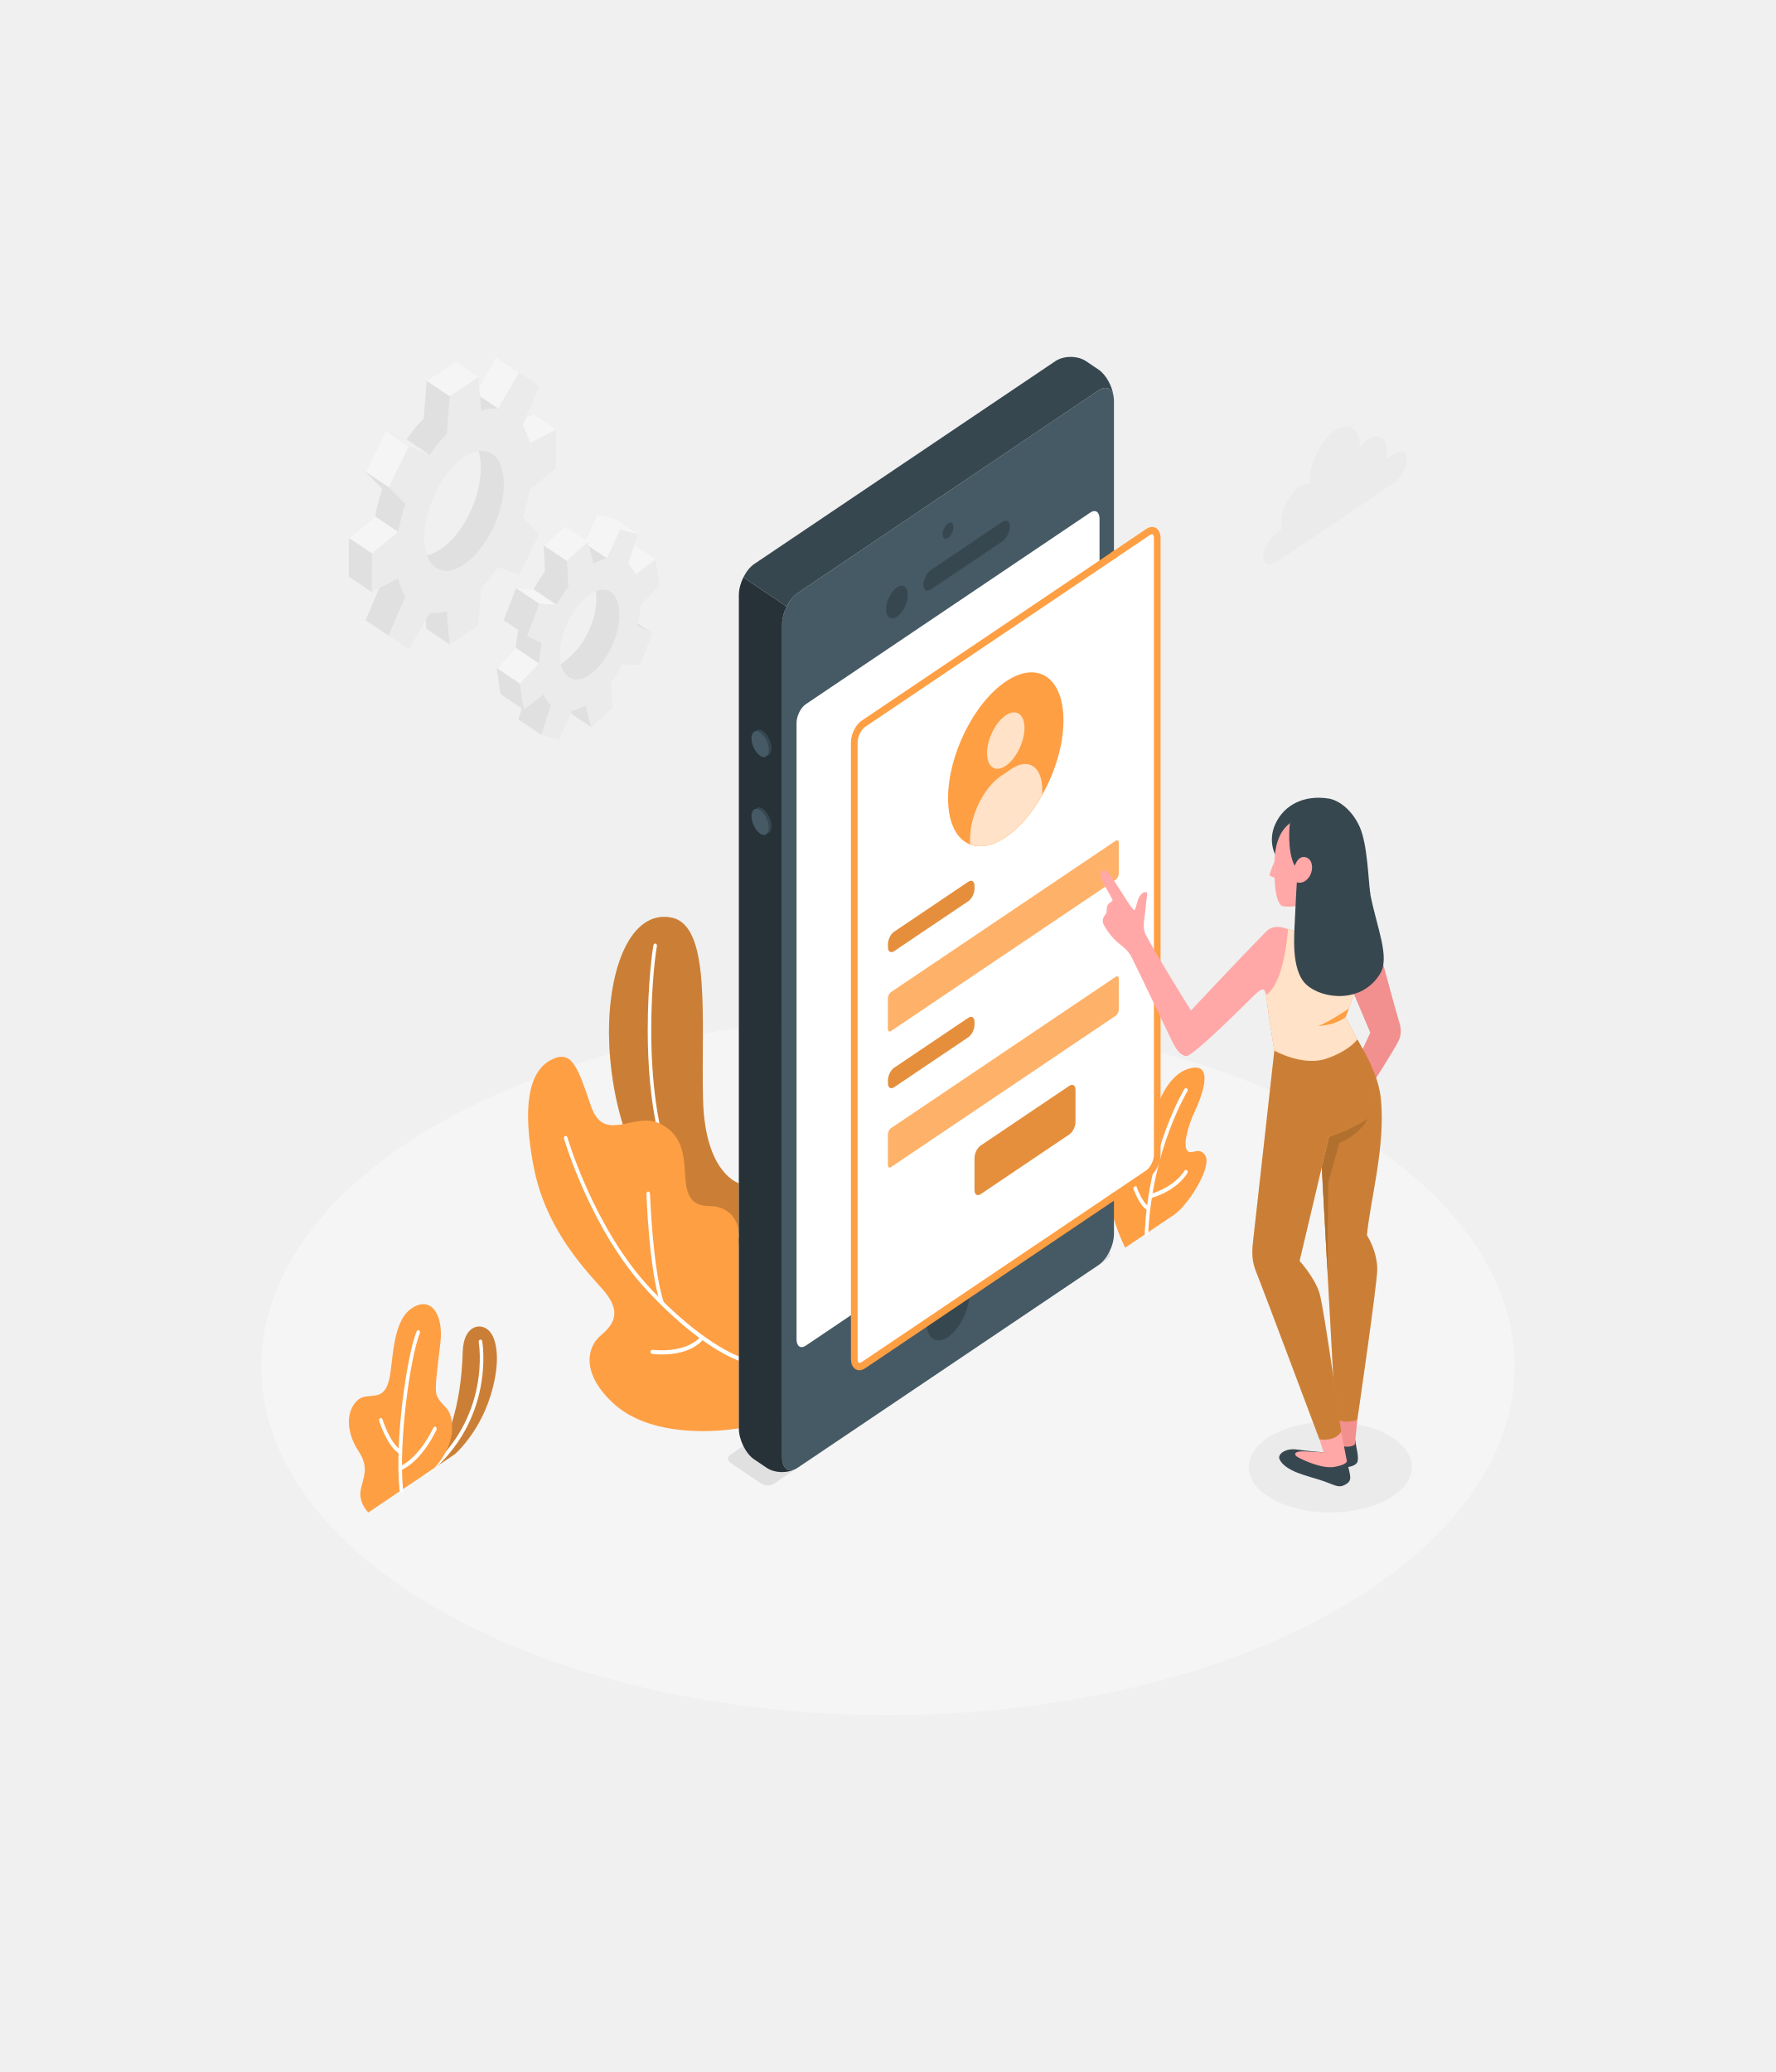
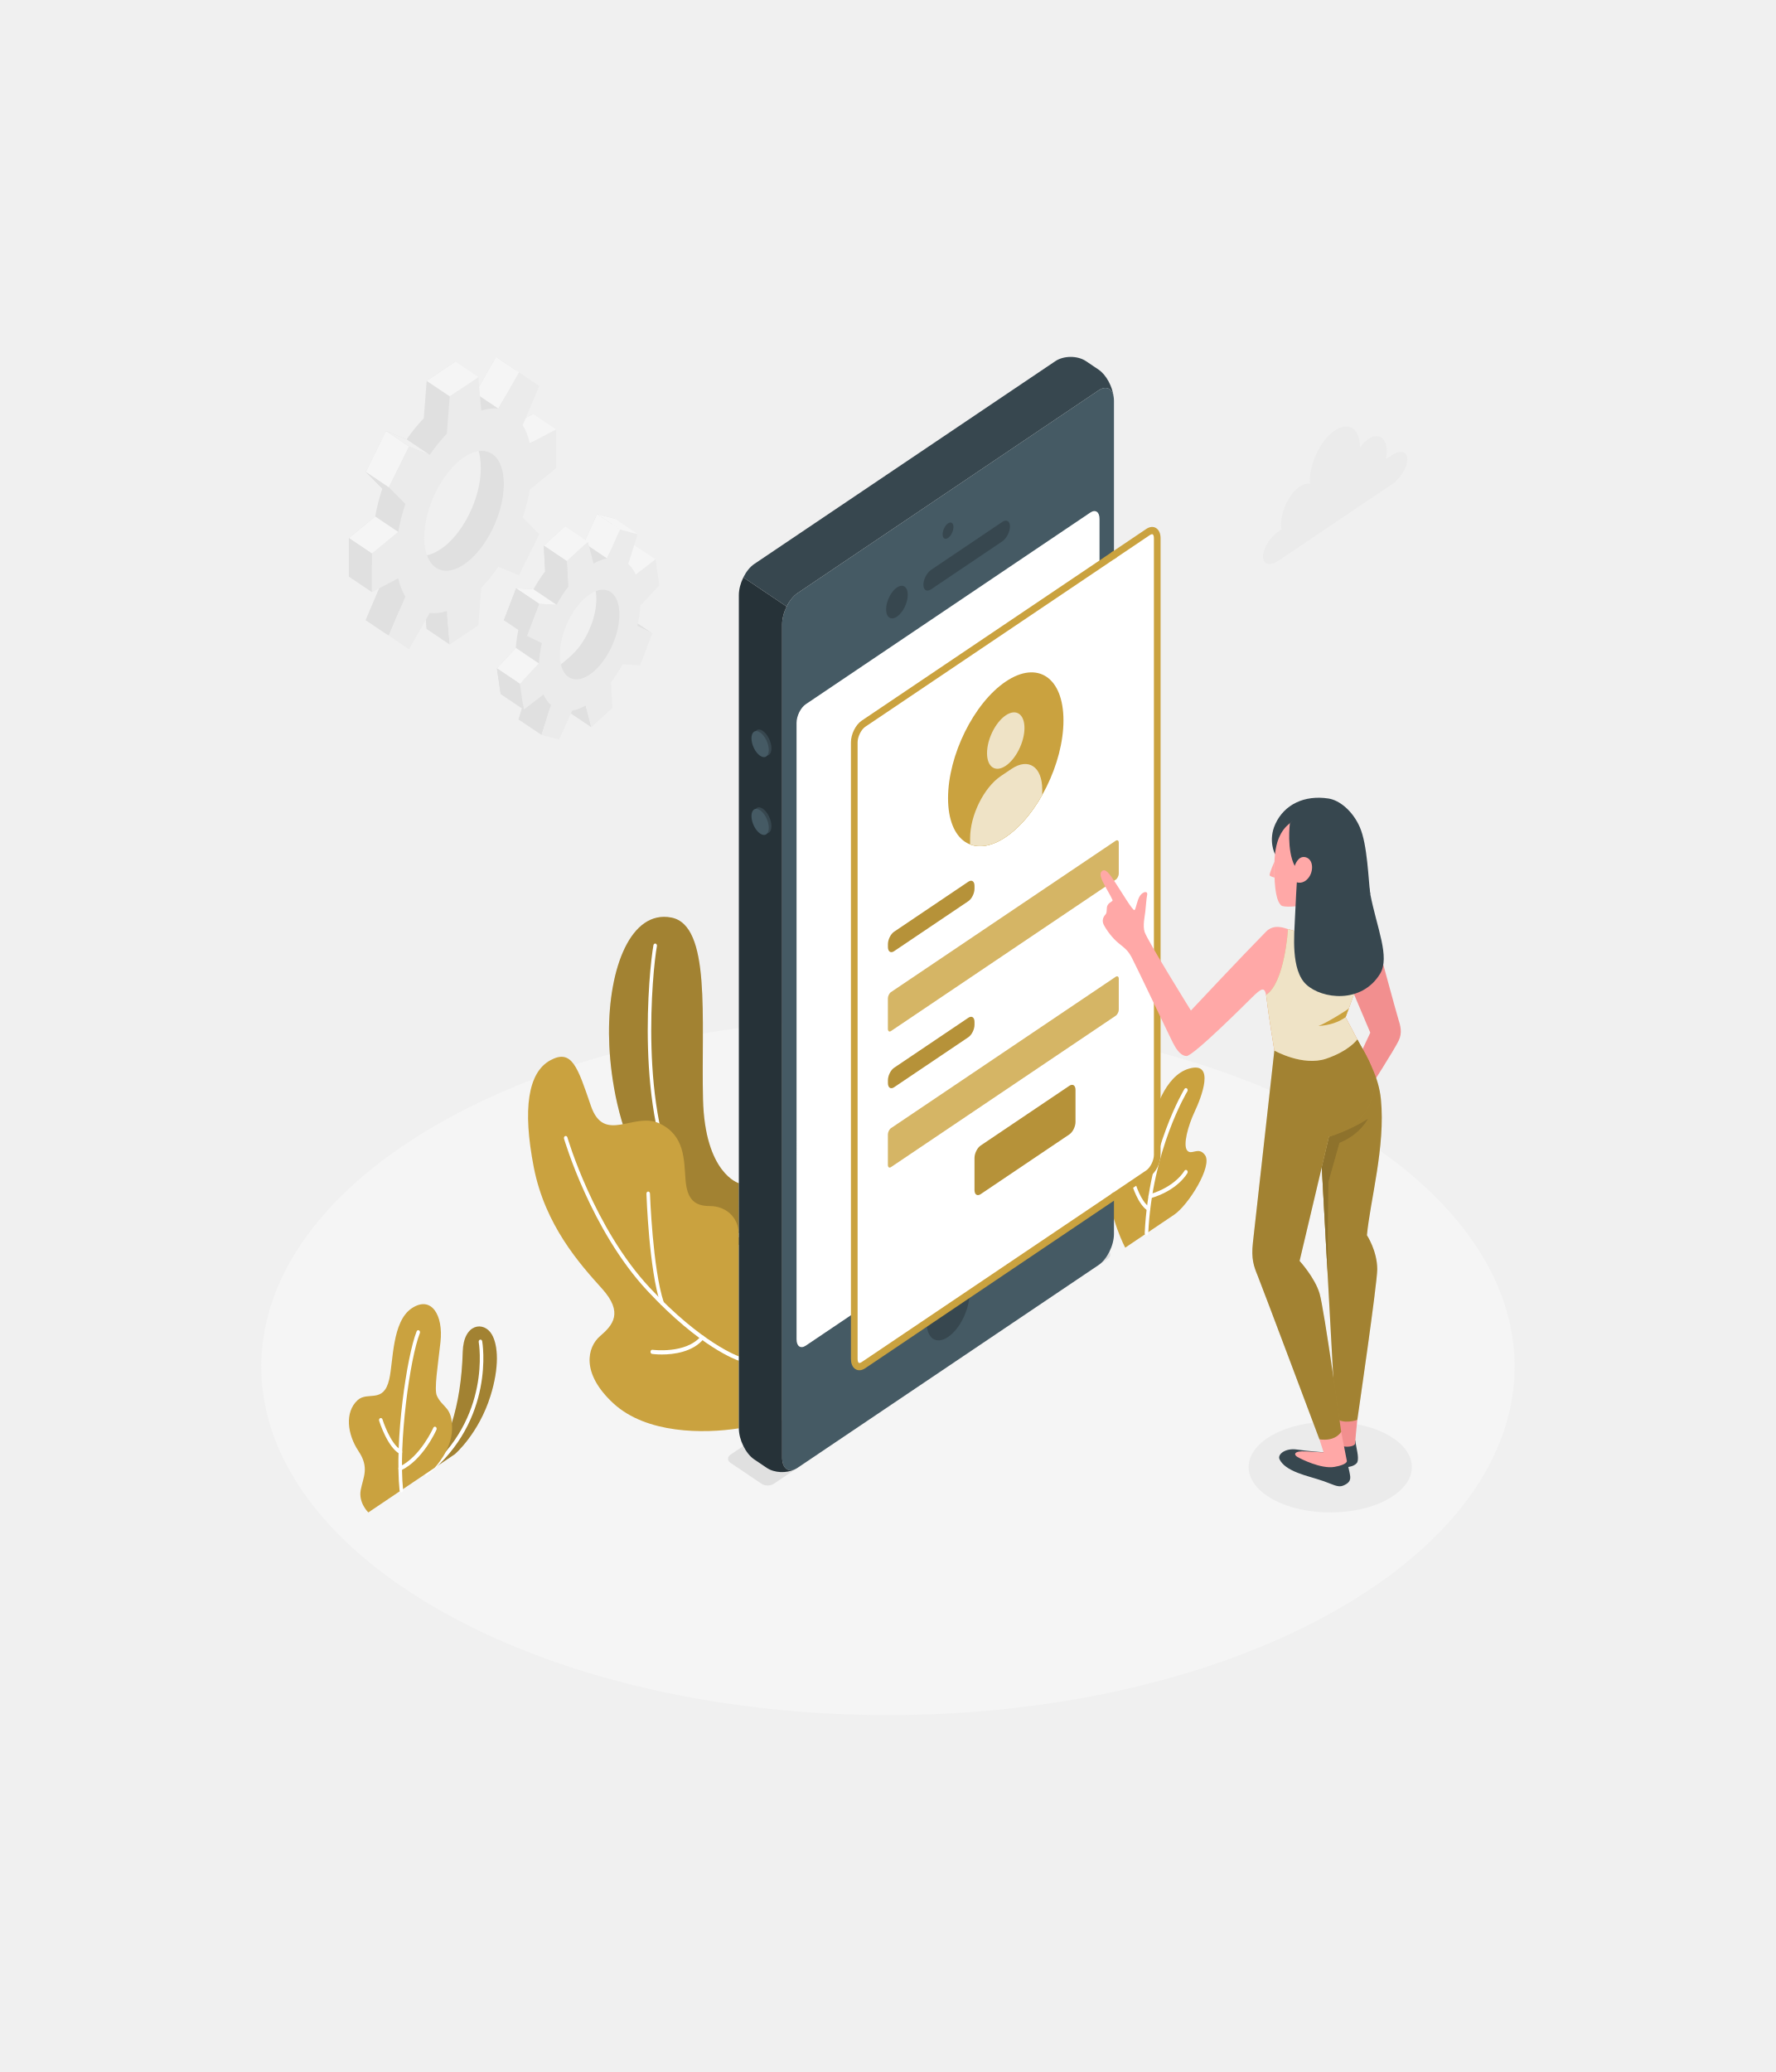
<svg xmlns="http://www.w3.org/2000/svg" width="570" height="665" viewBox="0 0 570 665" fill="none">
  <path d="M142.768 517.692C221.321 561.372 348.68 561.373 427.233 517.694C505.786 474.012 505.786 403.194 427.233 359.514C348.68 315.834 221.319 315.834 142.767 359.513C64.214 403.192 64.214 474.012 142.768 517.692Z" fill="#F5F5F5" />
  <path d="M408.441 481.149C418.672 486.838 435.257 486.838 445.487 481.149C455.717 475.462 455.717 466.239 445.487 460.55C435.257 454.863 418.672 454.863 408.441 460.55C398.212 466.239 398.212 475.461 408.441 481.149Z" fill="#EBEBEB" />
-   <path d="M136.748 472.935L146.009 466.697C146.009 466.697 153.649 460.146 157.433 447.983C160.295 438.779 159.901 431.777 157.848 428.268C155.323 423.95 148.789 424.704 148.529 433.809C148.019 451.736 143.535 464.14 136.748 472.935Z" fill="#FE9F43" />
+   <path d="M136.748 472.935L146.009 466.697C146.009 466.697 153.649 460.146 157.433 447.983C160.295 438.779 159.901 431.777 157.848 428.268C155.323 423.95 148.789 424.704 148.529 433.809C148.019 451.736 143.535 464.14 136.748 472.935Z" fill="#CAA23F" />
  <path opacity="0.2" d="M136.748 472.935L146.009 466.697C146.009 466.697 153.649 460.146 157.433 447.983C160.295 438.779 159.901 431.777 157.848 428.268C155.323 423.95 148.789 424.704 148.529 433.809C148.019 451.736 143.535 464.14 136.748 472.935Z" fill="black" />
  <path d="M136.749 473.601C136.568 473.601 136.391 473.501 136.279 473.314C136.1 473.012 136.164 472.598 136.423 472.39C157.851 455.09 153.701 430.989 153.656 430.747C153.59 430.388 153.786 430.034 154.093 429.957C154.403 429.877 154.704 430.108 154.77 430.467C154.817 430.717 159.146 455.661 137.072 473.483C136.973 473.564 136.861 473.601 136.749 473.601Z" fill="white" />
-   <path d="M118.225 485.413C118.225 485.413 115.001 482.35 115.781 478.205C116.562 474.058 118.641 471.077 115.066 465.728C111.491 460.377 110.567 453.251 114.772 449.386C118.022 446.398 123.094 450.634 124.926 442.715C126.262 436.943 125.806 424.163 132.118 419.911C138.429 415.66 142.348 422.06 141.379 430.729C140.513 438.484 139.292 445.951 140.234 447.984C142.075 451.958 145.239 451.425 145.096 458.711C144.961 465.495 139.464 471.109 139.464 471.109L118.225 485.413Z" fill="#FE9F43" />
+   <path d="M118.225 485.413C118.225 485.413 115.001 482.35 115.781 478.205C116.562 474.058 118.641 471.077 115.066 465.728C111.491 460.377 110.567 453.251 114.772 449.386C118.022 446.398 123.094 450.634 124.926 442.715C126.262 436.943 125.806 424.163 132.118 419.911C138.429 415.66 142.348 422.06 141.379 430.729C140.513 438.484 139.292 445.951 140.234 447.984C142.075 451.958 145.239 451.425 145.096 458.711C144.961 465.495 139.464 471.109 139.464 471.109L118.225 485.413Z" fill="#CAA23F" />
  <path d="M128.818 478.942C128.533 478.942 128.288 478.695 128.252 478.357C126.621 462.598 130.508 435.389 133.724 427.301C133.857 426.967 134.193 426.819 134.481 426.978C134.767 427.132 134.891 427.527 134.758 427.86C131.599 435.808 127.824 463.134 129.384 478.199C129.422 478.562 129.199 478.893 128.886 478.938C128.863 478.941 128.841 478.942 128.818 478.942Z" fill="white" />
  <path d="M128.509 466.674C128.425 466.674 128.34 466.652 128.259 466.607C124.303 464.351 121.797 456.336 121.692 455.996C121.586 455.65 121.74 455.27 122.035 455.145C122.331 455.021 122.657 455.199 122.764 455.546C122.788 455.625 125.22 463.391 128.76 465.411C129.042 465.572 129.16 465.971 129.021 466.301C128.923 466.537 128.721 466.674 128.509 466.674Z" fill="white" />
  <path d="M128.445 471.985C128.219 471.985 128.005 471.827 127.916 471.566C127.8 471.226 127.941 470.839 128.233 470.703C134.89 467.591 139.039 458.337 139.08 458.244C139.225 457.918 139.568 457.787 139.847 457.958C140.128 458.125 140.237 458.527 140.093 458.854C139.917 459.252 135.704 468.643 128.656 471.937C128.588 471.969 128.516 471.985 128.445 471.985Z" fill="white" />
-   <path d="M361.154 400.437C361.154 400.437 356.169 391.031 355.688 380.79C355.207 370.551 357.133 366.3 359.776 365.079C362.418 363.859 362.619 367.617 363.983 369.844C365.349 372.072 368.11 370.797 369.131 363.871C370.151 356.947 373.893 345.211 381.635 342.972C390.186 340.501 385.6 352.202 383.454 356.768C381.306 361.334 379.632 367.551 381.049 369.245C382.464 370.938 384.658 367.809 386.764 370.71C389.305 374.211 381.406 386.796 376.872 389.85L361.154 400.437Z" fill="#FE9F43" />
+   <path d="M361.154 400.437C361.154 400.437 356.169 391.031 355.688 380.79C355.207 370.551 357.133 366.3 359.776 365.079C362.418 363.859 362.619 367.617 363.983 369.844C365.349 372.072 368.11 370.797 369.131 363.871C370.151 356.947 373.893 345.211 381.635 342.972C390.186 340.501 385.6 352.202 383.454 356.768C381.306 361.334 379.632 367.551 381.049 369.245C382.464 370.938 384.658 367.809 386.764 370.71C389.305 374.211 381.406 386.796 376.872 389.85L361.154 400.437Z" fill="#CAA23F" />
  <path d="M367.983 396.475C367.972 396.475 367.962 396.475 367.953 396.474C367.638 396.454 367.398 396.141 367.414 395.776C368.669 368.541 380.061 349.681 380.176 349.493C380.36 349.192 380.716 349.126 380.971 349.34C381.227 349.553 381.285 349.969 381.102 350.267C380.989 350.452 369.787 369.017 368.55 395.846C368.536 396.2 368.285 396.475 367.983 396.475Z" fill="white" />
  <path d="M368.633 388.624C368.54 388.624 368.445 388.597 368.357 388.54C365.164 386.479 363.396 380.363 363.323 380.103C363.224 379.754 363.386 379.378 363.685 379.262C363.982 379.142 364.307 379.337 364.405 379.684C364.422 379.742 366.107 385.568 368.909 387.375C369.184 387.553 369.284 387.958 369.131 388.279C369.029 388.5 368.834 388.624 368.633 388.624Z" fill="white" />
  <path d="M369.192 384.592C368.937 384.592 368.704 384.393 368.64 384.091C368.563 383.733 368.747 383.373 369.052 383.284C377.28 380.856 380.13 375.825 380.158 375.774C380.328 375.466 380.681 375.377 380.944 375.572C381.209 375.769 381.289 376.179 381.119 376.487C380.998 376.712 378.036 382.004 369.331 384.571C369.285 384.586 369.239 384.592 369.192 384.592Z" fill="white" />
-   <path d="M237.145 379.76C237.145 379.76 226.213 376.65 225.644 352.77C225.03 326.994 228.323 296.922 215.43 294.476C202.538 292.03 195.303 310.474 195.469 331.907C195.613 350.725 202.109 391.556 237.144 399.558L237.145 379.76Z" fill="#FE9F43" />
+   <path d="M237.145 379.76C237.145 379.76 226.213 376.65 225.644 352.77C225.03 326.994 228.323 296.922 215.43 294.476C202.538 292.03 195.303 310.474 195.469 331.907C195.613 350.725 202.109 391.556 237.144 399.558L237.145 379.76Z" fill="#CAA23F" />
  <path opacity="0.2" d="M237.145 379.76C237.145 379.76 226.213 376.65 225.644 352.77C225.03 326.994 228.323 296.922 215.43 294.476C202.538 292.03 195.303 310.474 195.469 331.907C195.613 350.725 202.109 391.556 237.144 399.558L237.145 379.76Z" fill="black" />
  <path d="M237.144 397.103C237.11 397.103 237.075 397.099 237.041 397.093C229.158 395.417 222.742 390.358 217.97 382.054C203.807 357.404 208.269 311.392 209.734 303.354C209.8 302.994 210.101 302.768 210.41 302.842C210.718 302.919 210.914 303.272 210.849 303.631C209.4 311.579 204.974 357.05 218.916 381.315C223.509 389.308 229.676 394.176 237.244 395.784C237.554 395.851 237.759 396.198 237.702 396.558C237.655 396.879 237.414 397.103 237.144 397.103Z" fill="white" />
-   <path d="M237.145 458.41C225.842 460.198 207.483 460.166 196.909 450.435C186.334 440.705 188.533 432.318 192.602 428.82C196.669 425.321 200.202 421.323 193.205 413.56C186.206 405.797 174.958 393.321 171.321 374.605C167.684 355.891 169.474 344.195 176.633 340.294C183.579 336.51 185.408 342.522 189.659 354.919C193.91 367.317 203.478 356.688 211.659 360.558C219.839 364.427 219.518 372.089 220.033 378.675C220.55 385.26 223.251 387.081 227.882 387.081C232.514 387.081 237.143 390.2 237.144 396.437L237.145 458.41Z" fill="#FE9F43" />
+   <path d="M237.145 458.41C225.842 460.198 207.483 460.166 196.909 450.435C186.334 440.705 188.533 432.318 192.602 428.82C196.669 425.321 200.202 421.323 193.205 413.56C186.206 405.797 174.958 393.321 171.321 374.605C167.684 355.891 169.474 344.195 176.633 340.294C183.579 336.51 185.408 342.522 189.659 354.919C193.91 367.317 203.478 356.688 211.659 360.558C219.839 364.427 219.518 372.089 220.033 378.675C220.55 385.26 223.251 387.081 227.882 387.081C232.514 387.081 237.143 390.2 237.144 396.437L237.145 458.41Z" fill="#CAA23F" />
  <path d="M237.145 436.681C237.095 436.681 237.042 436.673 236.991 436.657C236.502 436.497 224.812 432.527 207.8 414.294C189.677 394.871 181.12 365.75 181.035 365.459C180.935 365.111 181.095 364.733 181.393 364.616C181.692 364.501 182.015 364.686 182.115 365.032C182.198 365.322 190.668 394.127 208.571 413.314C225.356 431.302 237.181 435.336 237.299 435.375C237.602 435.474 237.778 435.84 237.693 436.195C237.623 436.489 237.395 436.681 237.145 436.681Z" fill="white" />
  <path d="M212.535 418.94C212.307 418.94 212.091 418.779 212.003 418.517C208.345 407.548 207.516 384.102 207.483 383.11C207.471 382.744 207.716 382.434 208.031 382.418C208.322 382.422 208.61 382.689 208.622 383.056C208.63 383.297 209.477 407.273 213.066 418.033C213.18 418.376 213.035 418.762 212.741 418.895C212.673 418.925 212.603 418.94 212.535 418.94Z" fill="white" />
  <path d="M212.439 434.714C210.667 434.714 209.442 434.552 209.294 434.531C208.981 434.488 208.758 434.157 208.794 433.791C208.832 433.428 209.112 433.157 209.428 433.21C209.534 433.222 220.141 434.621 225.012 428.825C225.231 428.56 225.593 428.56 225.818 428.814C226.043 429.071 226.046 429.494 225.826 429.755C222.261 433.999 216.153 434.714 212.439 434.714Z" fill="white" />
  <path d="M204.229 182.866L203.004 174.574L196.661 179.443C196.026 178.025 195.21 176.887 194.25 176.028L197.285 166.45L191.635 164.977L187.46 174.257C186.077 174.506 184.617 175.05 183.112 175.909L181.305 168.915L174.538 175.122L174.982 183.368C173.612 185.146 172.359 187.09 171.24 189.136L165.649 188.814L161.728 199.066L166.53 201.454C166.023 203.66 165.697 205.847 165.581 207.952L159.486 214.491L160.71 222.784L167.052 217.915C167.687 219.332 168.503 220.471 169.464 221.33L166.428 230.907L172.079 232.381L178.051 225.589C179.435 225.341 179.097 222.309 180.602 221.45L182.408 228.444L189.176 222.237L189.002 218.993C190.371 217.216 195.543 213.293 196.661 211.247L198.066 208.545L201.986 198.293L200.16 194.433L198.133 189.407L204.229 182.866ZM183.558 210.198C178.367 214.959 176.785 215.998 175.846 209.637C174.907 203.275 177.944 193.574 183.136 188.813C188.328 184.05 190.321 183.695 191.259 190.056C192.197 196.418 188.75 205.435 183.558 210.198Z" fill="#E0E0E0" />
  <path d="M191.636 164.977L199.028 169.949L194.854 179.23L187.46 174.256L191.636 164.977Z" fill="#F5F5F5" />
  <path d="M210.398 179.548L204.057 184.418L196.663 179.443L203.006 174.574L210.398 179.548Z" fill="#F5F5F5" />
  <path d="M209.379 203.267L204.578 200.877L197.186 195.902L201.986 198.292L209.379 203.267Z" fill="#E0E0E0" />
  <path d="M166.428 230.905L173.822 235.88L176.857 226.302L169.464 221.328L166.428 230.905Z" fill="#E0E0E0" />
  <path d="M189.803 233.418L182.409 228.444L180.603 221.449L187.996 226.423L189.803 233.418Z" fill="#E0E0E0" />
  <path d="M211.621 187.839L210.397 179.546L204.055 184.416C203.42 182.998 202.603 181.859 201.643 181L204.679 171.423L199.028 169.949L194.853 179.23C193.47 179.479 192.009 180.023 190.504 180.882L188.697 173.887L181.93 180.094L182.373 188.34C181.004 190.117 179.75 192.063 178.632 194.109L173.04 193.787L169.12 204.038L173.922 206.427C173.414 208.632 173.089 210.82 172.973 212.926L166.877 219.465L168.102 227.758L174.444 222.889C175.079 224.305 175.895 225.445 176.855 226.304L173.82 235.881L179.471 237.355L183.646 228.074C185.029 227.827 186.489 227.282 187.994 226.422L189.801 233.417L196.568 227.21L196.124 218.964C197.494 217.187 198.747 215.241 199.866 213.196L205.457 213.517L209.377 203.266L204.575 200.877C205.082 198.672 205.408 196.484 205.522 194.38L211.621 187.839ZM190.951 215.171C185.759 219.933 180.789 218.635 179.849 212.274C178.91 205.912 182.359 196.894 187.55 192.132C192.742 187.37 197.711 188.666 198.65 195.028C199.59 201.39 196.142 210.408 190.951 215.171Z" fill="#EBEBEB" />
  <path d="M188.699 173.888L181.306 168.914L174.539 175.121L181.931 180.095L188.699 173.888Z" fill="#F5F5F5" />
  <path d="M174.539 175.121L174.982 183.367L182.374 188.34L181.931 180.095L174.539 175.121Z" fill="#E0E0E0" />
  <path d="M178.634 194.109L171.239 189.134L165.649 188.812L173.042 193.787L178.634 194.109Z" fill="#F5F5F5" />
  <path d="M165.648 188.812L161.728 199.064L169.121 204.038L173.041 193.787L165.648 188.812Z" fill="#E0E0E0" />
  <path d="M172.974 212.927L165.581 207.953L159.486 214.493L166.879 219.467L172.974 212.927Z" fill="#F5F5F5" />
  <path d="M168.103 227.759L160.71 222.785L159.486 214.492L166.879 219.466L168.103 227.759Z" fill="#E0E0E0" />
  <path d="M199.028 169.949L191.636 164.977L197.286 166.45L204.679 171.424L199.028 169.949Z" fill="#F5F5F5" />
  <path d="M171.106 145.254V132.868L162.657 137.311C162.148 135.024 161.373 133.063 160.375 131.445L165.698 118.923L159.196 114.543L152.563 126.183C150.863 125.985 149.02 126.18 147.067 126.811L146.14 116.053L136.947 122.245L136.02 134.251C134.067 136.253 132.224 138.54 130.524 141.027L123.891 138.325L117.389 151.461L122.712 156.812C121.715 159.772 120.939 162.779 120.43 165.753L111.981 172.692V185.077L120.43 180.633C120.939 182.921 121.715 184.881 122.712 186.5L117.389 199.022L123.891 203.4L130.524 191.761C132.224 191.96 134.067 191.763 136.02 191.134L136.947 201.892L146.14 195.7L147.067 183.694C149.806 182.627 152.738 180.153 154.437 177.666L159.195 179.621L165.697 166.485L161.708 162.475C162.704 159.514 162.81 154.781 162.655 152.194L171.106 145.254ZM141.545 176.176C134.491 180.927 130.107 177.557 130.107 168.056C130.107 158.554 135.936 146.914 142.989 142.163C150.042 137.412 154.315 140.868 154.315 150.369C154.316 159.872 148.598 171.426 141.545 176.176Z" fill="#E0E0E0" />
  <path d="M166.591 119.517L159.196 114.543L152.564 126.183L159.957 131.156L166.591 119.517Z" fill="#F5F5F5" />
  <path d="M178.499 137.841L171.106 132.867L162.657 137.311L170.05 142.285L178.499 137.841Z" fill="#F5F5F5" />
  <path d="M144.341 206.865L136.948 201.891L136.021 191.133L143.416 196.107L144.341 206.865Z" fill="#E0E0E0" />
  <path d="M117.392 199.022L124.785 203.996L130.107 191.474L122.714 186.5L117.392 199.022Z" fill="#E0E0E0" />
  <path d="M178.499 150.227V137.84L170.05 142.284C169.541 139.996 168.764 138.036 167.768 136.417L173.091 123.895L166.589 119.516L159.956 131.156C158.257 130.958 156.414 131.153 154.461 131.784L153.534 121.027L144.341 127.219L143.414 139.225C141.461 141.227 139.618 143.514 137.918 146.001L131.285 143.299L124.783 156.436L130.106 161.787C129.109 164.748 128.333 167.753 127.824 170.727L119.375 177.666V190.051L127.824 185.607C128.333 187.895 129.109 189.855 130.106 191.474L124.783 203.996L131.285 208.374L137.918 196.735C139.618 196.932 141.461 196.737 143.414 196.108L144.341 206.866L153.534 200.674L154.461 188.668C156.414 186.667 158.257 184.378 159.956 181.893L166.589 184.595L173.091 171.459L167.768 166.108C168.764 163.148 169.541 160.142 170.05 157.168L178.499 150.227ZM148.937 181.149C141.884 185.9 136.166 182.048 136.166 172.547C136.166 163.045 141.884 151.49 148.937 146.739C155.991 141.989 161.709 145.84 161.709 155.342C161.709 164.845 155.991 176.398 148.937 181.149Z" fill="#EBEBEB" />
  <path d="M130.526 141.027L137.919 146.001L131.285 143.298L123.893 138.324L130.526 141.027Z" fill="#F0F0F0" />
  <path d="M123.881 138.326L117.386 151.465L124.778 156.439L131.274 143.3L123.881 138.326Z" fill="#F5F5F5" />
  <path d="M117.392 151.461L124.785 156.435L130.107 161.787L122.714 156.812L117.392 151.461Z" fill="#E0E0E0" />
  <path d="M120.433 165.754L127.826 170.728L119.377 177.667L111.983 172.693L120.433 165.754Z" fill="#F5F5F5" />
  <path d="M111.983 172.691L119.377 177.666V190.049L111.983 185.076V172.691Z" fill="#E0E0E0" />
  <path d="M153.535 121.025L146.141 116.051L136.948 122.243L144.341 127.217L153.535 121.025Z" fill="#F5F5F5" />
  <path d="M248.381 476.209L355.57 404.01C356.66 403.275 356.661 402.084 355.571 401.348L345.655 394.655C344.565 393.918 342.797 393.917 341.706 394.652L234.489 466.851C233.398 467.587 233.398 468.777 234.489 469.511L244.432 476.209C245.523 476.942 247.291 476.942 248.381 476.209Z" fill="#E0E0E0" />
  <path d="M352.607 125.283L255.972 190.373C253.247 192.21 251.036 196.676 251.036 200.348V467.771C251.036 471.444 253.247 472.933 255.972 471.096L352.608 406.007C355.335 404.17 357.544 399.704 357.544 396.032L357.543 128.609C357.543 124.936 355.332 123.446 352.607 125.283Z" fill="#455A64" />
  <path d="M255.972 190.373L352.607 125.282C355.045 123.641 357.064 124.663 357.467 127.522C357.096 124.095 355.07 120.292 352.607 118.632L348.588 115.924C345.861 114.088 341.441 114.088 338.715 115.924L242.082 181.015C240.718 181.932 239.485 183.508 238.591 185.313L252.483 194.67C253.375 192.866 254.61 191.292 255.972 190.373Z" fill="#37474F" />
  <path d="M237.146 458.415C237.146 462.088 239.355 466.554 242.082 468.39L246.101 471.097C248.566 472.757 252.404 472.901 255.135 471.56C252.809 472.59 251.036 471.06 251.036 467.772V200.349C251.036 198.513 251.589 196.478 252.483 194.673L238.591 185.316C237.697 187.121 237.146 189.156 237.146 190.993V458.415Z" fill="#263238" />
  <path d="M258.63 226.015L349.951 164.504C351.588 163.401 352.913 164.295 352.913 166.499L352.915 364.383C352.915 366.586 351.588 369.266 349.952 370.368L258.631 431.88C256.995 432.981 255.669 432.088 255.669 429.885L255.668 232.001C255.667 229.796 256.994 227.116 258.63 226.015Z" fill="white" />
  <path d="M304.29 167.972C303.331 168.619 302.554 170.189 302.554 171.481C302.554 172.774 303.332 173.296 304.29 172.65C305.25 172.005 306.026 170.434 306.026 169.141C306.026 167.85 305.25 167.326 304.29 167.972Z" fill="#37474F" />
  <path d="M304.293 410.623C300.506 413.174 297.436 419.377 297.436 424.479C297.436 429.58 300.504 431.648 304.293 429.097C308.079 426.547 311.149 420.344 311.149 415.242C311.147 410.142 308.079 408.073 304.293 410.623Z" fill="#37474F" />
  <path d="M287.888 188.557C285.97 189.85 284.416 192.991 284.416 195.575C284.416 198.16 285.97 199.206 287.889 197.915C289.808 196.623 291.362 193.482 291.362 190.898C291.362 188.312 289.807 187.266 287.888 188.557Z" fill="#37474F" />
  <path d="M296.38 187.681C296.38 189.403 297.486 190.056 298.848 189.137L321.697 173.748C323.059 172.83 324.165 170.689 324.165 168.967C324.164 167.244 323.059 166.591 321.696 167.51L298.848 182.9C297.486 183.819 296.38 185.959 296.38 187.681Z" fill="#37474F" />
  <path d="M244.83 234.575C246.365 235.609 247.608 238.122 247.608 240.19C247.608 242.257 246.365 243.095 244.83 242.062C243.296 241.028 242.051 238.515 242.051 236.448C242.051 234.381 243.296 233.542 244.83 234.575Z" fill="#37474F" />
  <path d="M244.83 259.547C246.365 260.581 247.608 263.095 247.608 265.163C247.608 267.231 246.365 268.067 244.83 267.034C243.296 266.001 242.051 263.487 242.051 261.419C242.052 259.352 243.296 258.515 244.83 259.547Z" fill="#37474F" />
  <path d="M243.972 235.076C245.506 236.11 246.751 238.623 246.751 240.69C246.751 242.757 245.507 243.596 243.972 242.561C242.437 241.528 241.193 239.014 241.193 236.948C241.193 234.879 242.438 234.041 243.972 235.076Z" fill="#455A64" />
  <path d="M243.972 260.048C245.506 261.082 246.751 263.595 246.751 265.664C246.751 267.73 245.507 268.568 243.972 267.535C242.437 266.501 241.193 263.988 241.193 261.92C241.193 259.851 242.438 259.015 243.972 260.048Z" fill="#455A64" />
-   <path d="M371.436 172.756C371.436 170.552 370.11 169.66 368.473 170.761L357.543 178.124L277.152 232.273C275.516 233.376 274.19 236.054 274.19 238.258L274.192 436.142C274.192 438.346 275.517 439.239 277.153 438.137L357.572 383.968L368.474 376.625C370.11 375.522 371.437 372.842 371.437 370.64L371.436 172.756Z" fill="white" stroke="#FE9F43" stroke-miterlimit="10" />
-   <path d="M275.83 439.275C275.45 439.275 275.093 439.169 274.774 438.954C274.031 438.453 273.622 437.454 273.622 436.141L273.621 238.257C273.621 235.805 275.047 232.923 276.867 231.697L357.258 177.547L357.828 178.699L277.437 232.848C275.986 233.826 274.761 236.302 274.761 238.257L274.762 436.141C274.762 436.947 274.974 437.553 275.344 437.803C275.715 438.053 276.27 437.962 276.868 437.561L357.287 383.391L357.857 384.541L277.438 438.71C276.882 439.087 276.335 439.275 275.83 439.275Z" fill="#FE9F43" stroke="#FE9F43" stroke-miterlimit="10" />
-   <path d="M357.857 384.541L357.287 383.39L368.189 376.049C369.64 375.07 370.867 372.592 370.867 370.64L370.866 172.756C370.866 171.95 370.654 171.345 370.283 171.095C369.915 170.846 369.359 170.932 368.758 171.337L357.828 178.699L357.258 177.548L368.188 170.185C369.162 169.529 370.109 169.441 370.853 169.943C371.596 170.444 372.006 171.442 372.006 172.756L372.007 370.64C372.007 373.091 370.581 375.973 368.759 377.201L357.857 384.541Z" fill="#FE9F43" stroke="#FE9F43" stroke-miterlimit="10" />
-   <path d="M322.814 218.741C333.045 211.85 341.337 217.436 341.337 231.217C341.337 244.999 333.045 261.755 322.814 268.647C312.584 275.538 304.292 269.952 304.292 256.171C304.292 242.389 312.584 225.631 322.814 218.741Z" fill="#FE9F43" />
-   <path d="M322.814 229.586C326.133 227.351 328.823 229.164 328.823 233.634C328.823 238.105 326.133 243.542 322.814 245.777C319.496 248.012 316.804 246.2 316.804 241.728C316.804 237.258 319.496 231.822 322.814 229.586Z" fill="#FE9F43" />
-   <path d="M334.526 253.427C334.526 246.081 330.106 243.103 324.654 246.777L321.245 249.072C315.794 252.744 311.373 261.677 311.373 269.022V270.999C314.525 272.219 318.492 271.558 322.814 268.646C327.258 265.652 331.336 260.793 334.526 255.129V253.427Z" fill="#FE9F43" />
+   <path d="M371.436 172.756C371.436 170.552 370.11 169.66 368.473 170.761L357.543 178.124L277.152 232.273C275.516 233.376 274.19 236.054 274.19 238.258L274.192 436.142C274.192 438.346 275.517 439.239 277.153 438.137L357.572 383.968L368.474 376.625C370.11 375.522 371.437 372.842 371.437 370.64L371.436 172.756Z" fill="white" stroke="#CAA23F" stroke-miterlimit="10" />
+   <path d="M275.83 439.275C275.45 439.275 275.093 439.169 274.774 438.954C274.031 438.453 273.622 437.454 273.622 436.141L273.621 238.257C273.621 235.805 275.047 232.923 276.867 231.697L357.258 177.547L357.828 178.699L277.437 232.848C275.986 233.826 274.761 236.302 274.761 238.257L274.762 436.141C274.762 436.947 274.974 437.553 275.344 437.803C275.715 438.053 276.27 437.962 276.868 437.561L357.287 383.391L357.857 384.541L277.438 438.71C276.882 439.087 276.335 439.275 275.83 439.275Z" fill="#CAA23F" stroke="#CAA23F" stroke-miterlimit="10" />
+   <path d="M357.857 384.541L357.287 383.39L368.189 376.049C369.64 375.07 370.867 372.592 370.867 370.64L370.866 172.756C370.866 171.95 370.654 171.345 370.283 171.095C369.915 170.846 369.359 170.932 368.758 171.337L357.828 178.699L357.258 177.548L368.188 170.185C369.162 169.529 370.109 169.441 370.853 169.943C371.596 170.444 372.006 171.442 372.006 172.756L372.007 370.64C372.007 373.091 370.581 375.973 368.759 377.201L357.857 384.541Z" fill="#CAA23F" stroke="#CAA23F" stroke-miterlimit="10" />
+   <path d="M322.814 218.741C333.045 211.85 341.337 217.436 341.337 231.217C341.337 244.999 333.045 261.755 322.814 268.647C312.584 275.538 304.292 269.952 304.292 256.171C304.292 242.389 312.584 225.631 322.814 218.741Z" fill="#CAA23F" />
+   <path d="M322.814 229.586C326.133 227.351 328.823 229.164 328.823 233.634C328.823 238.105 326.133 243.542 322.814 245.777C319.496 248.012 316.804 246.2 316.804 241.728C316.804 237.258 319.496 231.822 322.814 229.586Z" fill="#CAA23F" />
+   <path d="M334.526 253.427C334.526 246.081 330.106 243.103 324.654 246.777L321.245 249.072C315.794 252.744 311.373 261.677 311.373 269.022V270.999C314.525 272.219 318.492 271.558 322.814 268.646C327.258 265.652 331.336 260.793 334.526 255.129V253.427Z" fill="#CAA23F" />
  <path opacity="0.7" d="M322.814 229.586C326.133 227.351 328.823 229.164 328.823 233.634C328.823 238.105 326.133 243.542 322.814 245.777C319.496 248.012 316.804 246.2 316.804 241.728C316.804 237.258 319.496 231.822 322.814 229.586Z" fill="white" />
  <path opacity="0.7" d="M334.526 253.427C334.526 246.081 330.106 243.103 324.654 246.777L321.245 249.072C315.794 252.744 311.373 261.677 311.373 269.022V270.999C314.525 272.219 318.492 271.558 322.814 268.646C327.258 265.652 331.336 260.793 334.526 255.129V253.427Z" fill="white" />
-   <path d="M286.974 299.037L310.809 282.982C311.9 282.248 312.784 282.844 312.784 284.312V285.23C312.784 286.7 311.901 288.486 310.809 289.22L286.974 305.274C285.884 306.01 284.999 305.414 284.999 303.944V303.027C284.999 301.557 285.884 299.771 286.974 299.037Z" fill="#FE9F43" />
+   <path d="M286.974 299.037L310.809 282.982C311.9 282.248 312.784 282.844 312.784 284.312V285.23C312.784 286.7 311.901 288.486 310.809 289.22L286.974 305.274C285.884 306.01 284.999 305.414 284.999 303.944V303.027C284.999 301.557 285.884 299.771 286.974 299.037Z" fill="#CAA23F" />
  <path opacity="0.1" d="M286.974 299.037L310.809 282.982C311.9 282.248 312.784 282.844 312.784 284.312V285.23C312.784 286.7 311.901 288.486 310.809 289.22L286.974 305.274C285.884 306.01 284.999 305.414 284.999 303.944V303.027C284.999 301.557 285.884 299.771 286.974 299.037Z" fill="black" />
-   <path d="M285.987 318.417L358.104 269.841C358.649 269.474 359.091 269.771 359.091 270.506V280.323C359.091 281.057 358.649 281.951 358.104 282.318L285.987 330.893C285.442 331.26 285 330.962 285 330.228V320.412C285 319.677 285.442 318.784 285.987 318.417Z" fill="#FE9F43" />
+   <path d="M285.987 318.417L358.104 269.841C358.649 269.474 359.091 269.771 359.091 270.506V280.323C359.091 281.057 358.649 281.951 358.104 282.318L285.987 330.893C285.442 331.26 285 330.962 285 330.228V320.412C285 319.677 285.442 318.784 285.987 318.417Z" fill="#CAA23F" />
  <path opacity="0.2" d="M285.987 318.417L358.104 269.841C358.649 269.474 359.091 269.771 359.091 270.506V280.323C359.091 281.057 358.649 281.951 358.104 282.318L285.987 330.893C285.442 331.26 285 330.962 285 330.228V320.412C285 319.677 285.442 318.784 285.987 318.417Z" fill="white" />
-   <path d="M286.974 342.705L310.809 326.65C311.9 325.916 312.784 326.511 312.784 327.98V328.898C312.784 330.367 311.901 332.154 310.809 332.888L286.974 348.943C285.884 349.678 284.999 349.081 284.999 347.613V346.695C284.999 345.225 285.884 343.44 286.974 342.705Z" fill="#FE9F43" />
+   <path d="M286.974 342.705L310.809 326.65C311.9 325.916 312.784 326.511 312.784 327.98V328.898C312.784 330.367 311.901 332.154 310.809 332.888L286.974 348.943C285.884 349.678 284.999 349.081 284.999 347.613V346.695C284.999 345.225 285.884 343.44 286.974 342.705Z" fill="#CAA23F" />
  <path opacity="0.1" d="M286.974 342.705L310.809 326.65C311.9 325.916 312.784 326.511 312.784 327.98V328.898C312.784 330.367 311.901 332.154 310.809 332.888L286.974 348.943C285.884 349.678 284.999 349.081 284.999 347.613V346.695C284.999 345.225 285.884 343.44 286.974 342.705Z" fill="black" />
-   <path d="M285.987 362.084L358.104 313.509C358.649 313.142 359.091 313.44 359.091 314.174V323.99C359.091 324.725 358.649 325.618 358.104 325.985L285.987 374.561C285.442 374.928 285 374.632 285 373.896V364.079C285 363.345 285.442 362.453 285.987 362.084Z" fill="#FE9F43" />
+   <path d="M285.987 362.084L358.104 313.509C358.649 313.142 359.091 313.44 359.091 314.174V323.99C359.091 324.725 358.649 325.618 358.104 325.985L285.987 374.561C285.442 374.928 285 374.632 285 373.896V364.079C285 363.345 285.442 362.453 285.987 362.084Z" fill="#CAA23F" />
  <path opacity="0.2" d="M285.987 362.084L358.104 313.509C358.649 313.142 359.091 313.44 359.091 314.174V323.99C359.091 324.725 358.649 325.618 358.104 325.985L285.987 374.561C285.442 374.928 285 374.632 285 373.896V364.079C285 363.345 285.442 362.453 285.987 362.084Z" fill="white" />
-   <path d="M314.759 367.66L343.224 348.487C344.315 347.752 345.199 348.347 345.199 349.817V360.093C345.199 361.561 344.315 363.348 343.224 364.083L314.759 383.257C313.668 383.991 312.784 383.396 312.784 381.927V371.65C312.784 370.181 313.668 368.394 314.759 367.66Z" fill="#FE9F43" />
+   <path d="M314.759 367.66L343.224 348.487C344.315 347.752 345.199 348.347 345.199 349.817V360.093C345.199 361.561 344.315 363.348 343.224 364.083L314.759 383.257C313.668 383.991 312.784 383.396 312.784 381.927V371.65C312.784 370.181 313.668 368.394 314.759 367.66Z" fill="#CAA23F" />
  <path opacity="0.1" d="M314.759 367.66L343.224 348.487C344.315 347.752 345.199 348.347 345.199 349.817V360.093C345.199 361.561 344.315 363.348 343.224 364.083L314.759 383.257C313.668 383.991 312.784 383.396 312.784 381.927V371.65C312.784 370.181 313.668 368.394 314.759 367.66Z" fill="black" />
  <path d="M382.246 324.329C382.246 324.329 368.241 301.79 367.387 299.109C366.743 297.087 367.431 294.08 367.591 292.682C367.752 291.285 367.983 288.173 368.181 287.307C368.53 285.797 366.851 286.106 365.909 287.48C364.945 288.887 364.636 291.635 364.156 292.086C363.677 292.537 359.935 286.196 357.982 283.26C356.03 280.324 354.809 278.556 353.623 279.644C352.768 280.427 353.405 282.138 354.82 284.637C356.234 287.136 356.862 288.294 357.076 288.83C357.29 289.368 356.125 289.41 355.497 290.538C355.006 291.418 355.464 292.843 354.814 293.523C354.164 294.202 353.558 295.424 354.27 296.802C355.178 298.557 356.998 301.065 359.091 302.757C361.185 304.45 362.033 305.044 363.268 307.348C364.504 309.65 375.662 333.154 376.411 334.564C377.159 335.975 378.615 338.848 380.815 338.929C383.017 339.012 401.025 320.922 401.953 320.019C404.92 317.131 405.857 316.707 406.369 319.309C406.53 320.123 406.635 321.05 406.747 322.099C407.103 325.392 409.025 337.177 409.025 337.177C409.025 337.177 418.134 342.327 425.633 339.789C433.133 337.252 435.648 333.595 435.648 333.595L431.896 326.463C432.918 323.517 437.635 311.609 439.116 303.263L415.632 298.84C415.149 298.717 414.38 298.491 413.397 298.189C412.108 297.793 408.866 296.466 406.367 299.001C398.288 307.204 382.246 324.329 382.246 324.329Z" fill="#FFA8A7" />
  <path d="M428.804 462.564L424.594 469.39C424.594 469.39 426.545 470.724 430.709 470.909C434.477 471.076 435.512 469.633 435.651 469.286C436.287 467.695 435.294 464.824 435.022 462.355L428.804 462.564Z" fill="#37474F" />
  <path d="M424.831 466.114C424.831 466.114 419.729 465.735 416.202 465.216C412.674 464.696 409.883 466.706 410.713 468.402C411.543 470.095 413.483 471.505 416.505 472.691C419.095 473.708 422.199 474.447 424.903 475.391C427.675 476.359 429.449 477.466 431.018 476.837C432.768 476.133 433.52 475.316 433.371 473.829C433.223 472.342 431.954 467.555 431.954 467.555L424.831 466.114Z" fill="#37474F" />
  <path d="M435.65 455.707C435.65 455.707 435.012 461.906 434.963 463.237C434.914 464.567 429.777 464.994 428.803 462.564L428.644 454.984L435.65 455.707Z" fill="#F28F8F" />
  <path d="M430.47 459.52L432.308 468.924C432.308 468.924 432.481 470.07 428.281 470.801C424.083 471.532 417.498 468.238 416.377 467.569C415.257 466.898 415.122 465.567 419.247 465.833C423.37 466.1 424.83 466.11 424.83 466.11L423.492 461.94L430.47 459.52Z" fill="#FFA8A7" />
  <path d="M439.117 303.263L442.019 302.328C442.019 302.328 448.101 324.76 448.774 326.921C449.447 329.081 450.205 331.386 448.897 334.059C447.339 337.242 439.118 350.05 439.118 350.05L433.9 344.091L439.819 331.438L434.583 319.061L439.117 303.263Z" fill="#F28F8F" />
  <path d="M409.23 274.104C409.23 274.104 406.902 269.758 409.353 264.435C412.241 258.164 418.701 255.104 426.388 256.278C429.939 256.821 434.131 260.222 436.43 265.415C438.956 271.118 439.192 282.615 439.819 286.961L409.23 274.104Z" fill="#37474F" />
  <path d="M409.054 276.559C409.054 276.559 407.228 280.615 407.545 280.985C407.861 281.353 409.079 281.652 409.079 281.652L409.054 276.559Z" fill="#FFA8A7" />
  <path d="M414.597 263.734C412.611 265.245 409.192 268.006 409.041 277.122C408.888 286.479 410.021 289.496 411.206 290.581C412.007 291.313 416.689 290.942 418.698 290.391C420.709 289.84 426.49 286.509 428.571 281.441C431.017 275.482 430.522 266.754 426.881 264.221C421.757 260.655 416.277 262.456 414.597 263.734Z" fill="#FFA8A7" />
-   <path d="M435.649 333.598C439.165 339.98 442.507 345.602 443.22 352.775C444.725 367.924 439.785 385.242 438.737 396.443C438.737 396.443 442.055 401.474 442.051 407.386C442.049 412.014 435.65 455.706 435.65 455.706C435.65 455.706 430.996 457.361 428.644 454.984L424.246 374.607L426.562 364.822L435.649 333.598Z" fill="#FE9F43" />
+   <path d="M435.649 333.598C439.165 339.98 442.507 345.602 443.22 352.775C444.725 367.924 439.785 385.242 438.737 396.443C438.737 396.443 442.055 401.474 442.051 407.386C442.049 412.014 435.65 455.706 435.65 455.706C435.65 455.706 430.996 457.361 428.644 454.984L424.246 374.607L426.562 364.822L435.649 333.598Z" fill="#CAA23F" />
  <path opacity="0.2" d="M435.649 333.598C439.165 339.98 442.507 345.602 443.22 352.775C444.725 367.924 439.785 385.242 438.737 396.443C438.737 396.443 442.055 401.474 442.051 407.386C442.049 412.014 435.65 455.706 435.65 455.706C435.65 455.706 430.996 457.361 428.644 454.984L424.246 374.607L426.562 364.822L435.649 333.598Z" fill="black" />
-   <path d="M424.246 374.606L426.562 364.821C426.562 364.821 432.985 363.011 439.117 359.012C439.117 359.012 436.74 364.047 429.933 366.808L426.388 379.387L426.082 408.174L424.246 374.606Z" fill="#FE9F43" />
+   <path d="M424.246 374.606L426.562 364.821C426.562 364.821 432.985 363.011 439.117 359.012C439.117 359.012 436.74 364.047 429.933 366.808L426.388 379.387L426.082 408.174L424.246 374.606Z" fill="#CAA23F" />
  <path opacity="0.3" d="M424.246 374.606L426.562 364.821C426.562 364.821 432.985 363.011 439.117 359.012C439.117 359.012 436.74 364.047 429.933 366.808L426.388 379.387L426.082 408.174L424.246 374.606Z" fill="black" />
-   <path d="M435.649 333.598C437.53 337.179 442.026 343.304 441.071 349.189C439.912 356.321 436.624 361.333 426.562 364.823L417.126 404.691C417.126 404.691 422.04 410.055 423.542 415.159C425.043 420.26 430.47 459.522 430.47 459.522C430.47 459.522 428.792 462.718 423.492 461.944C423.492 461.944 405.013 412.702 403.707 409.531C402.402 406.361 401.556 403.991 402.143 398.826C402.732 393.663 409.027 337.178 409.027 337.178L435.649 333.598Z" fill="#FE9F43" />
+   <path d="M435.649 333.598C437.53 337.179 442.026 343.304 441.071 349.189C439.912 356.321 436.624 361.333 426.562 364.823L417.126 404.691C417.126 404.691 422.04 410.055 423.542 415.159C425.043 420.26 430.47 459.522 430.47 459.522C430.47 459.522 428.792 462.718 423.492 461.944C423.492 461.944 405.013 412.702 403.707 409.531C402.402 406.361 401.556 403.991 402.143 398.826C402.732 393.663 409.027 337.178 409.027 337.178L435.649 333.598Z" fill="#CAA23F" />
  <path opacity="0.2" d="M435.649 333.598C437.53 337.179 442.026 343.304 441.071 349.189C439.912 356.321 436.624 361.333 426.562 364.823L417.126 404.691C417.126 404.691 422.04 410.055 423.542 415.159C425.043 420.26 430.47 459.522 430.47 459.522C430.47 459.522 428.792 462.718 423.492 461.944C423.492 461.944 405.013 412.702 403.707 409.531C402.402 406.361 401.556 403.991 402.143 398.826C402.732 393.663 409.027 337.178 409.027 337.178L435.649 333.598Z" fill="black" />
-   <path d="M439.117 303.264L415.633 298.841C415.152 298.718 414.376 298.491 413.395 298.189L413.393 298.188C413.393 298.188 412.392 315.364 406.369 319.308C406.512 320.127 406.634 321.049 406.747 322.098C407.103 325.391 409.025 337.176 409.025 337.176C409.025 337.176 418.134 342.326 425.633 339.789C433.133 337.251 435.648 333.595 435.648 333.595L431.896 326.462C432.92 323.519 437.637 311.61 439.117 303.264Z" fill="#FE9F43" />
+   <path d="M439.117 303.264L415.633 298.841C415.152 298.718 414.376 298.491 413.395 298.189L413.393 298.188C413.393 298.188 412.392 315.364 406.369 319.308C406.512 320.127 406.634 321.049 406.747 322.098C407.103 325.391 409.025 337.176 409.025 337.176C409.025 337.176 418.134 342.326 425.633 339.789C433.133 337.251 435.648 333.595 435.648 333.595L431.896 326.462C432.92 323.519 437.637 311.61 439.117 303.264Z" fill="#CAA23F" />
  <path opacity="0.7" d="M439.117 303.264L415.633 298.841C415.152 298.718 414.376 298.491 413.395 298.189L413.393 298.188C413.393 298.188 412.392 315.364 406.369 319.308C406.512 320.127 406.634 321.049 406.747 322.098C407.103 325.391 409.025 337.176 409.025 337.176C409.025 337.176 418.134 342.326 425.633 339.789C433.133 337.251 435.648 333.595 435.648 333.595L431.896 326.462C432.92 323.519 437.637 311.61 439.117 303.264Z" fill="white" />
-   <path d="M432.922 323.656C432.827 323.914 425.373 328.573 423.158 329.286C426.65 329.084 429.55 328.126 431.897 326.461L432.922 323.656Z" fill="#FE9F43" />
+   <path d="M432.922 323.656C432.827 323.914 425.373 328.573 423.158 329.286C426.65 329.084 429.55 328.126 431.897 326.461L432.922 323.656Z" fill="#CAA23F" />
  <path d="M414.01 264.193C414.01 264.193 412.916 272.842 415.567 277.915C415.567 277.915 416.562 274.473 419.069 275.13C421.593 275.792 421.699 279.616 419.946 281.784C418.193 283.952 416.243 283.168 416.243 283.168C416.243 283.168 415.848 289.419 415.637 294.661C415.433 299.711 414.226 311.323 419.281 315.993C424.337 320.662 437.007 322.238 442.945 312.553C446.249 307.165 441.86 297.641 439.819 286.961C437.941 277.142 436.886 262.59 427.955 260.255C419.024 257.921 414.01 264.193 414.01 264.193Z" fill="#37474F" />
  <path d="M446.77 146.069L444.887 147.338C445.038 146.529 445.144 145.727 445.144 144.955C445.144 140.506 442.466 138.702 439.163 140.927C438.202 141.574 437.309 142.51 436.504 143.594C436.504 143.583 436.505 143.571 436.505 143.561C436.505 137.572 432.901 135.143 428.455 138.138C424.009 141.133 420.404 148.417 420.404 154.407C420.404 154.711 420.42 155.001 420.438 155.287C419.497 155.092 418.374 155.36 417.167 156.174C413.865 158.4 411.187 163.809 411.187 168.259C411.187 168.872 411.243 169.428 411.338 169.936L410.335 170.612C407.608 172.448 405.399 176.031 405.399 178.616C405.399 181.198 407.609 181.805 410.335 179.969L446.77 155.428C449.496 153.592 451.706 150.009 451.706 147.424C451.706 144.839 449.496 144.232 446.77 146.069Z" fill="#EBEBEB" />
</svg>
